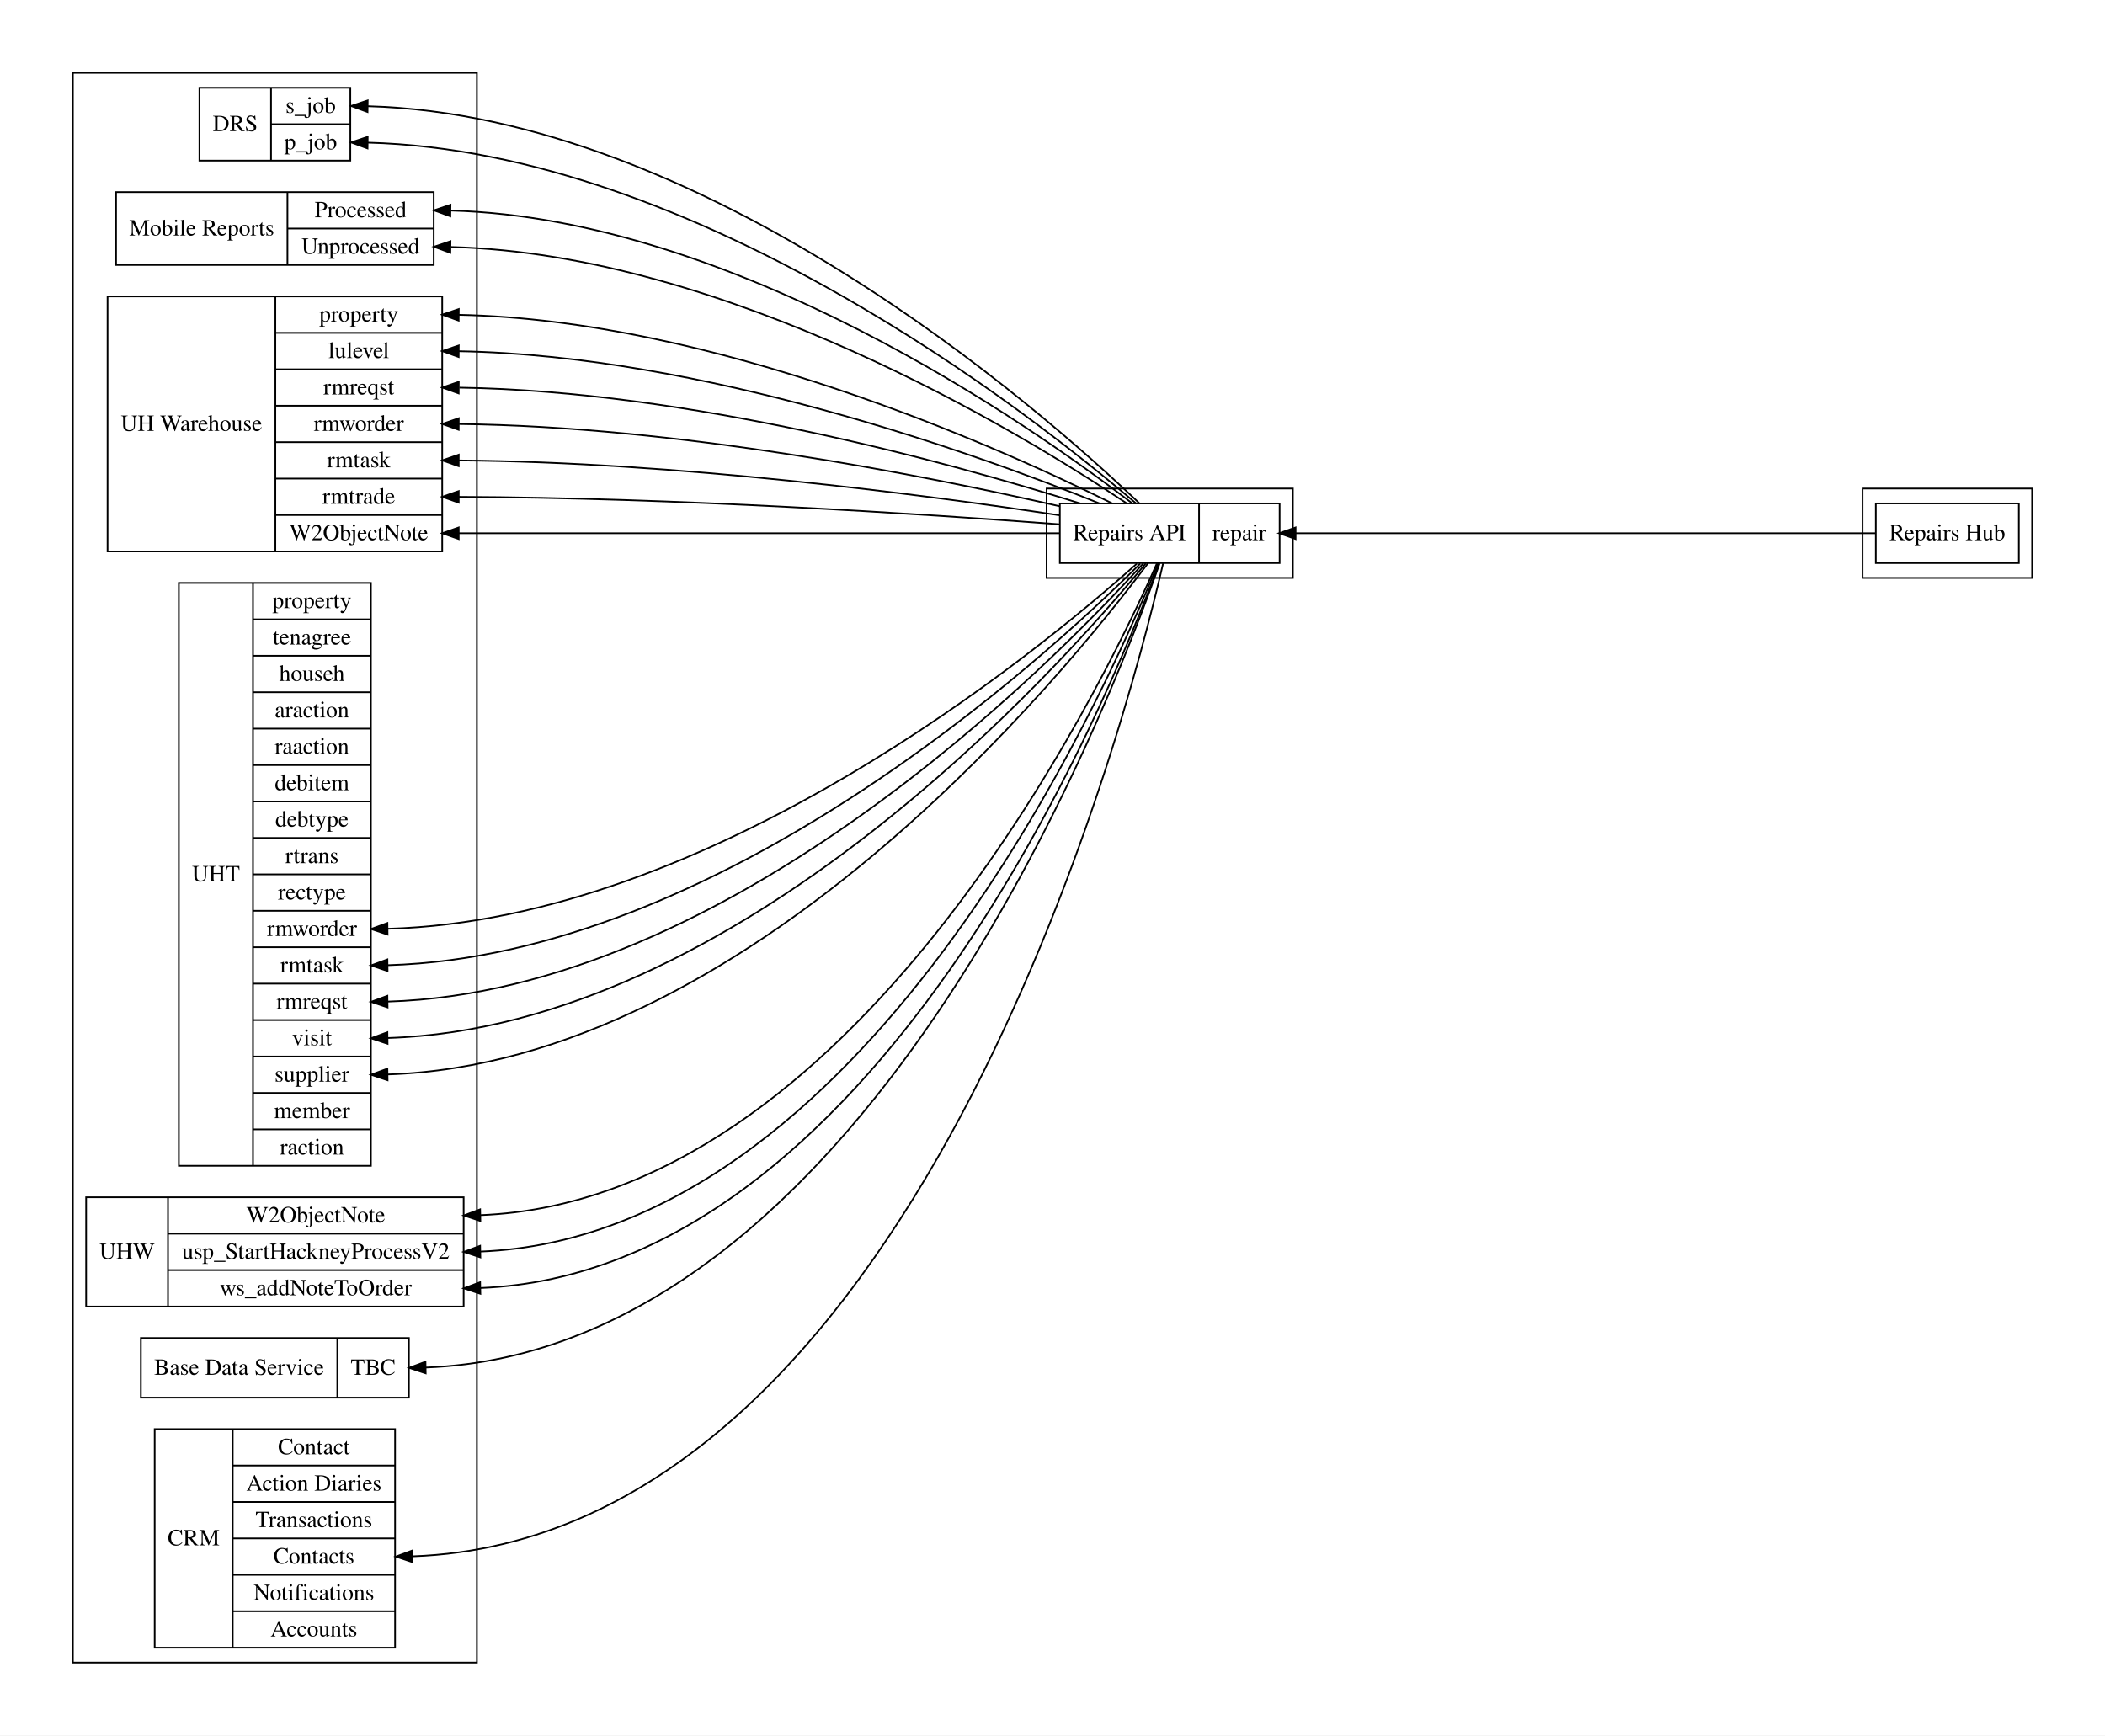
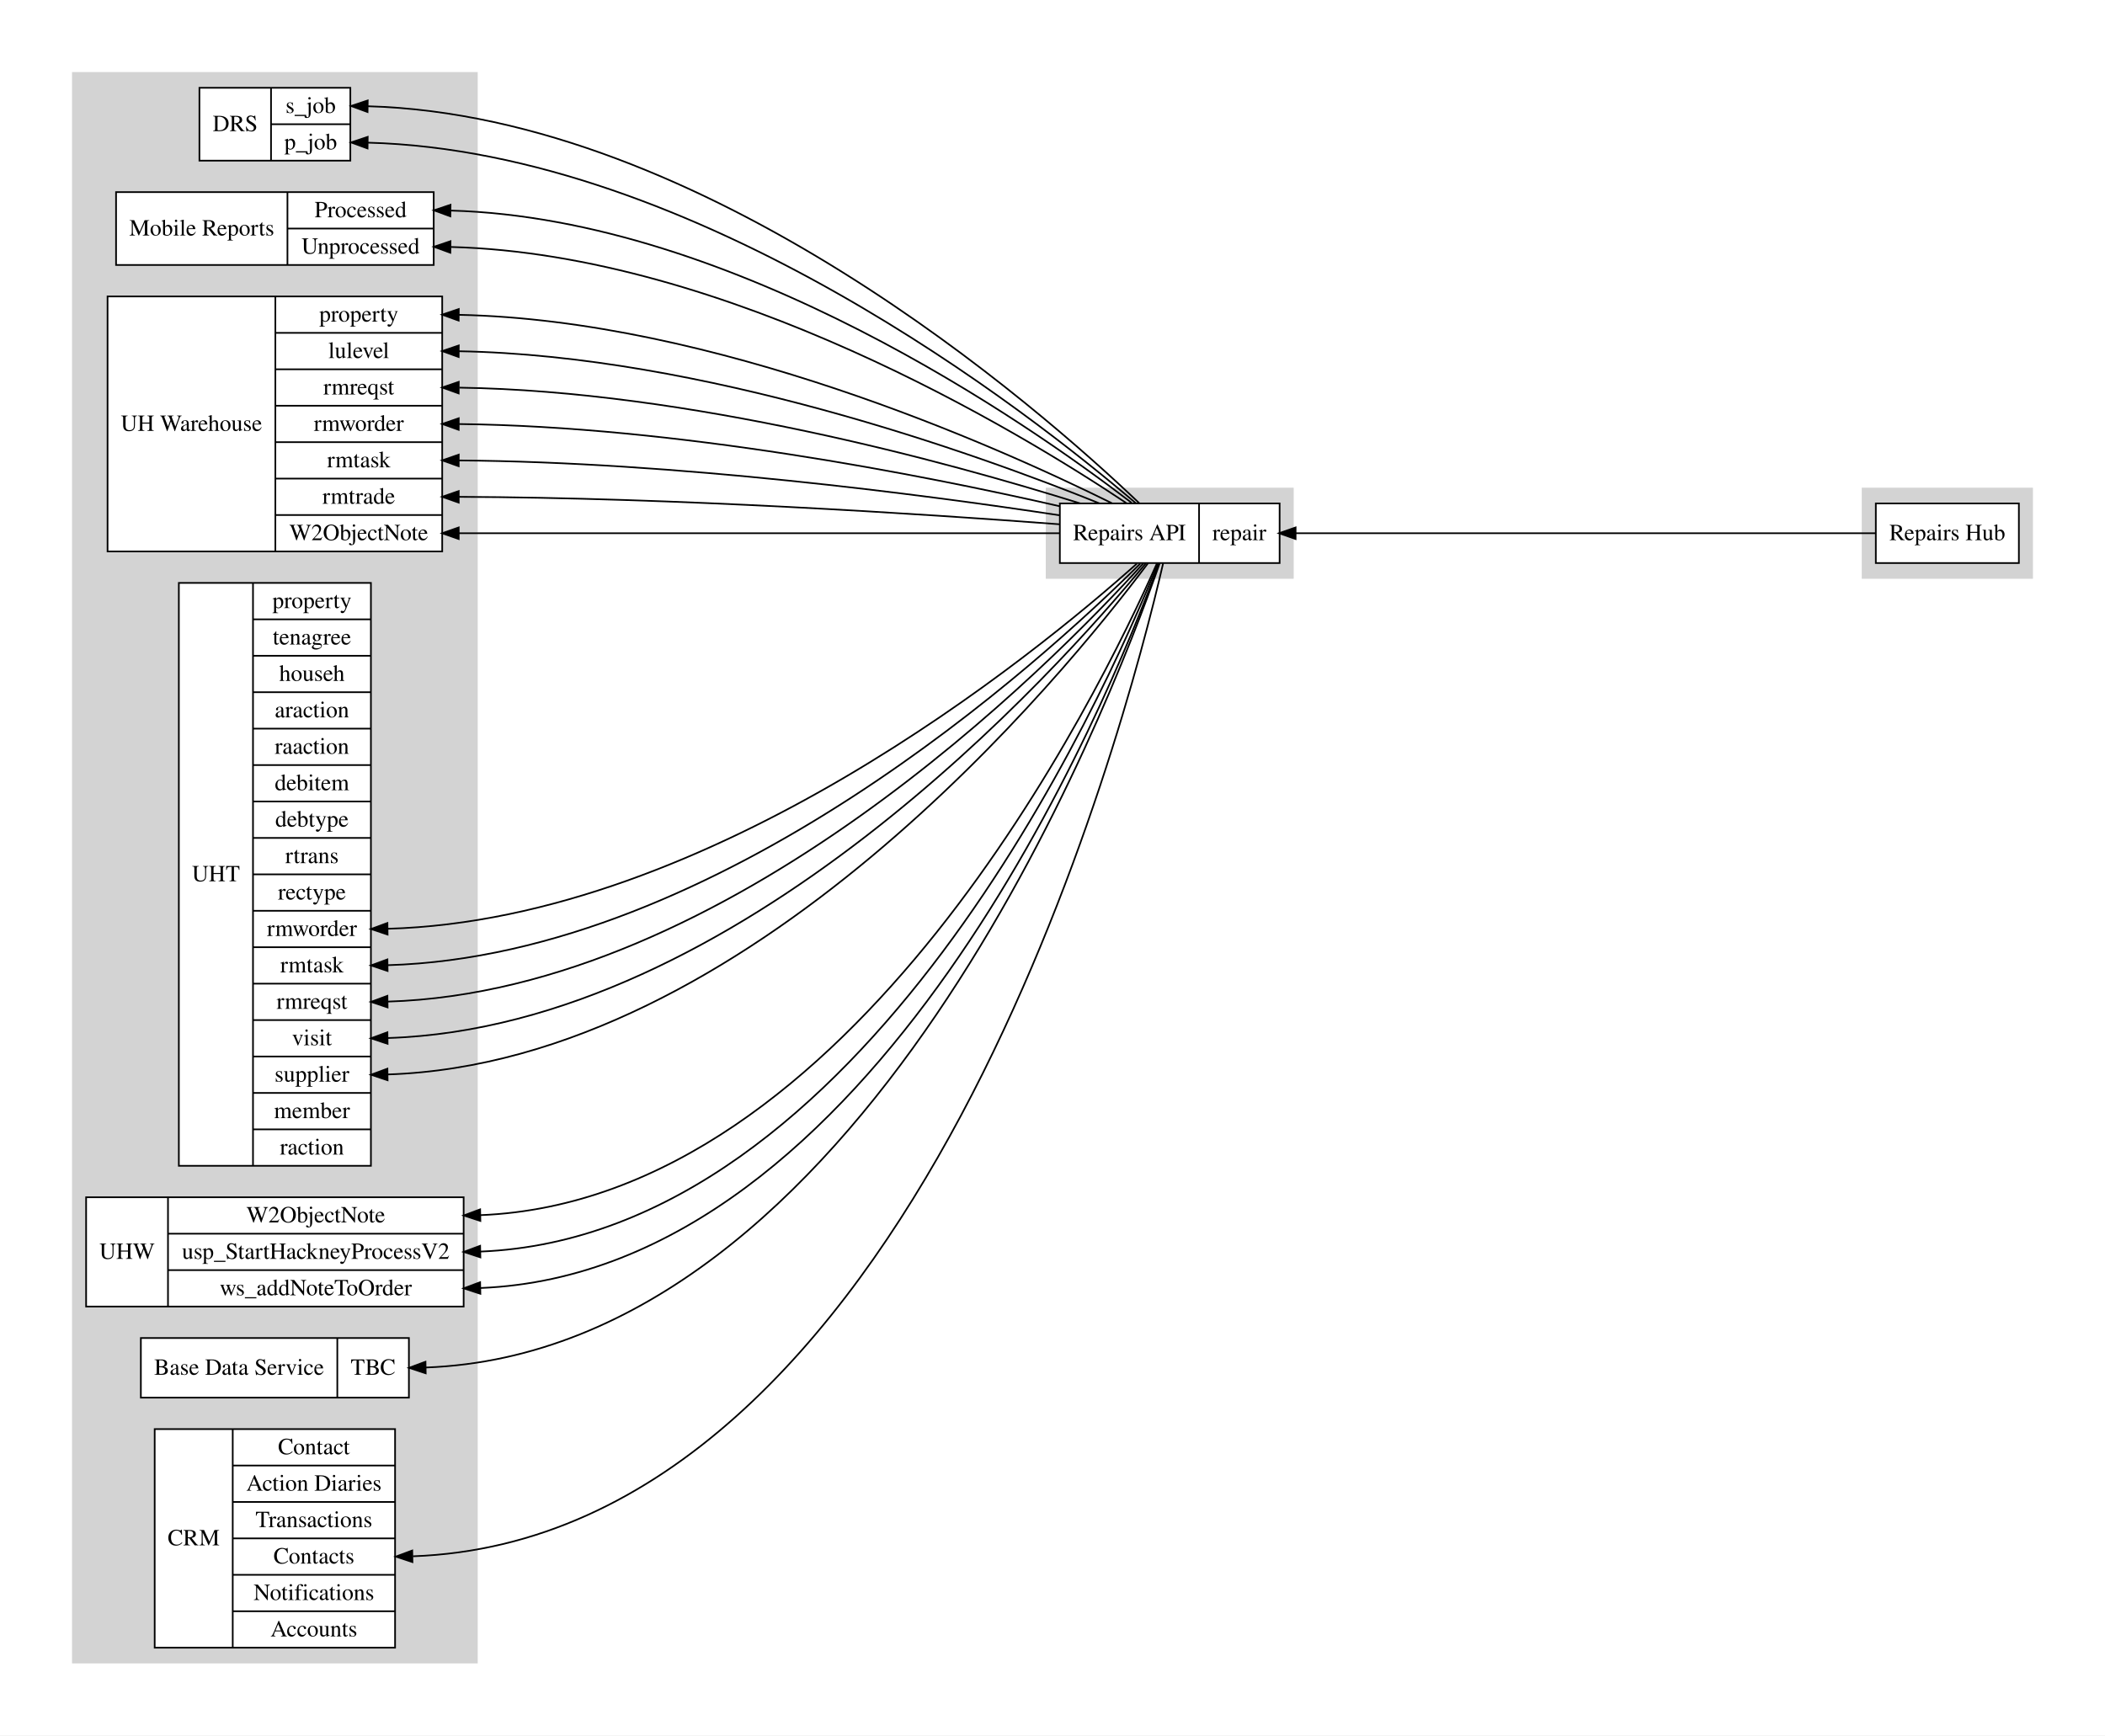
<svg xmlns="http://www.w3.org/2000/svg" width="1271pt" height="1048pt" viewBox="0.00 0.00 1271.04 1048.00">
  <g id="graph0" class="graph" transform="scale(1 1) rotate(0) translate(36 1012)">
    <polygon fill="#ffffff" stroke="transparent" points="-36,36 -36,-1012 1235.035,-1012 1235.035,36 -36,36" />
    <g id="clust1" class="cluster">
-       <polygon fill="none" stroke="#000000" points="1088.659,-663 1088.659,-717 1191.035,-717 1191.035,-663 1088.659,-663" />
+       <polygon fill="#d3d3d3" stroke="#d3d3d3" points="1088.659,-663 1088.659,-717 1191.035,-717 1191.035,-663 1088.659,-663" />
    </g>
    <g id="clust2" class="cluster">
-       <polygon fill="none" stroke="#000000" points="8,-8 8,-968 251.959,-968 251.959,-8 8,-8" />
+       <polygon fill="#d3d3d3" stroke="#d3d3d3" points="8,-8 8,-968 251.959,-968 251.959,-8 8,-8" />
    </g>
    <g id="clust3" class="cluster">
-       <polygon fill="none" stroke="#000000" points="595.959,-663 595.959,-717 744.659,-717 744.659,-663 595.959,-663" />
+       <polygon fill="#d3d3d3" stroke="#d3d3d3" points="595.959,-663 595.959,-717 744.659,-717 744.659,-663 595.959,-663" />
    </g>
    <g id="node1" class="node">
-       <polygon fill="none" stroke="#000000" points="1096.659,-672 1096.659,-708 1183.035,-708 1183.035,-672 1096.659,-672" />
+       <polygon fill="#ffffff" stroke="#000000" points="1096.659,-672 1096.659,-708 1183.035,-708 1183.035,-672 1096.659,-672" />
      <text text-anchor="middle" x="1139.847" y="-685.8" font-family="Times,serif" font-size="14.00" fill="#000000">Repairs Hub</text>
    </g>
    <g id="node9" class="node">
-       <polygon fill="none" stroke="#000000" points="603.959,-672 603.959,-708 736.659,-708 736.659,-672 603.959,-672" />
+       <polygon fill="#ffffff" stroke="#000000" points="603.959,-672 603.959,-708 736.659,-708 736.659,-672 603.959,-672" />
      <text text-anchor="middle" x="645.988" y="-685.8" font-family="Times,serif" font-size="14.00" fill="#000000">Repairs API</text>
      <polyline fill="none" stroke="#000000" points="688.018,-672 688.018,-708 " />
      <text text-anchor="middle" x="712.338" y="-685.8" font-family="Times,serif" font-size="14.00" fill="#000000">repair</text>
    </g>
    <g id="edge1" class="edge">
      <path fill="none" stroke="#000000" d="M1096.551,-690C1024.543,-690 875.322,-690 746.346,-690" />
      <polygon fill="#000000" stroke="#000000" points="746.309,-686.5 736.309,-690 746.309,-693.5 746.309,-686.5" />
    </g>
    <g id="node2" class="node">
-       <polygon fill="none" stroke="#000000" points="84.418,-915 84.418,-959 175.542,-959 175.542,-915 84.418,-915" />
+       <polygon fill="#ffffff" stroke="#000000" points="84.418,-915 84.418,-959 175.542,-959 175.542,-915 84.418,-915" />
      <text text-anchor="middle" x="106.035" y="-932.8" font-family="Times,serif" font-size="14.00" fill="#000000">DRS</text>
      <polyline fill="none" stroke="#000000" points="127.652,-915 127.652,-959 " />
      <text text-anchor="middle" x="151.597" y="-943.8" font-family="Times,serif" font-size="14.00" fill="#000000">s_job</text>
      <polyline fill="none" stroke="#000000" points="127.652,-937 175.542,-937 " />
      <text text-anchor="middle" x="151.597" y="-921.8" font-family="Times,serif" font-size="14.00" fill="#000000">p_job</text>
    </g>
    <g id="node3" class="node">
-       <polygon fill="none" stroke="#000000" points="34.078,-852 34.078,-896 225.881,-896 225.881,-852 34.078,-852" />
+       <polygon fill="#ffffff" stroke="#000000" points="34.078,-852 34.078,-896 225.881,-896 225.881,-852 34.078,-852" />
      <text text-anchor="middle" x="85.824" y="-869.8" font-family="Times,serif" font-size="14.00" fill="#000000">Mobile Reports</text>
      <polyline fill="none" stroke="#000000" points="137.571,-852 137.571,-896 " />
      <text text-anchor="middle" x="181.726" y="-880.8" font-family="Times,serif" font-size="14.00" fill="#000000">Processed</text>
      <polyline fill="none" stroke="#000000" points="137.571,-874 225.881,-874 " />
      <text text-anchor="middle" x="181.726" y="-858.8" font-family="Times,serif" font-size="14.00" fill="#000000">Unprocessed</text>
    </g>
    <g id="node4" class="node">
-       <polygon fill="none" stroke="#000000" points="28.944,-679 28.944,-833 231.015,-833 231.015,-679 28.944,-679" />
+       <polygon fill="#ffffff" stroke="#000000" points="28.944,-679 28.944,-833 231.015,-833 231.015,-679 28.944,-679" />
      <text text-anchor="middle" x="79.607" y="-751.8" font-family="Times,serif" font-size="14.00" fill="#000000">UH Warehouse</text>
      <polyline fill="none" stroke="#000000" points="130.27,-679 130.27,-833 " />
      <text text-anchor="middle" x="180.643" y="-817.8" font-family="Times,serif" font-size="14.00" fill="#000000">property</text>
      <polyline fill="none" stroke="#000000" points="130.27,-811 231.015,-811 " />
      <text text-anchor="middle" x="180.643" y="-795.8" font-family="Times,serif" font-size="14.00" fill="#000000">lulevel</text>
      <polyline fill="none" stroke="#000000" points="130.27,-789 231.015,-789 " />
      <text text-anchor="middle" x="180.643" y="-773.8" font-family="Times,serif" font-size="14.00" fill="#000000">rmreqst</text>
      <polyline fill="none" stroke="#000000" points="130.27,-767 231.015,-767 " />
      <text text-anchor="middle" x="180.643" y="-751.8" font-family="Times,serif" font-size="14.00" fill="#000000">rmworder</text>
      <polyline fill="none" stroke="#000000" points="130.27,-745 231.015,-745 " />
      <text text-anchor="middle" x="180.643" y="-729.8" font-family="Times,serif" font-size="14.00" fill="#000000">rmtask</text>
      <polyline fill="none" stroke="#000000" points="130.27,-723 231.015,-723 " />
      <text text-anchor="middle" x="180.643" y="-707.8" font-family="Times,serif" font-size="14.00" fill="#000000">rmtrade</text>
      <polyline fill="none" stroke="#000000" points="130.27,-701 231.015,-701 " />
      <text text-anchor="middle" x="180.643" y="-685.8" font-family="Times,serif" font-size="14.00" fill="#000000">W2ObjectNote</text>
    </g>
    <g id="node5" class="node">
-       <polygon fill="none" stroke="#000000" points="71.993,-308 71.993,-660 187.966,-660 187.966,-308 71.993,-308" />
+       <polygon fill="#ffffff" stroke="#000000" points="71.993,-308 71.993,-660 187.966,-660 187.966,-308 71.993,-308" />
      <text text-anchor="middle" x="94.379" y="-479.8" font-family="Times,serif" font-size="14.00" fill="#000000">UHT</text>
      <polyline fill="none" stroke="#000000" points="116.766,-308 116.766,-660 " />
      <text text-anchor="middle" x="152.366" y="-644.8" font-family="Times,serif" font-size="14.00" fill="#000000">property</text>
      <polyline fill="none" stroke="#000000" points="116.766,-638 187.966,-638 " />
      <text text-anchor="middle" x="152.366" y="-622.8" font-family="Times,serif" font-size="14.00" fill="#000000">tenagree</text>
      <polyline fill="none" stroke="#000000" points="116.766,-616 187.966,-616 " />
      <text text-anchor="middle" x="152.366" y="-600.8" font-family="Times,serif" font-size="14.00" fill="#000000">househ</text>
      <polyline fill="none" stroke="#000000" points="116.766,-594 187.966,-594 " />
      <text text-anchor="middle" x="152.366" y="-578.8" font-family="Times,serif" font-size="14.00" fill="#000000">araction</text>
      <polyline fill="none" stroke="#000000" points="116.766,-572 187.966,-572 " />
      <text text-anchor="middle" x="152.366" y="-556.8" font-family="Times,serif" font-size="14.00" fill="#000000">raaction</text>
      <polyline fill="none" stroke="#000000" points="116.766,-550 187.966,-550 " />
      <text text-anchor="middle" x="152.366" y="-534.8" font-family="Times,serif" font-size="14.00" fill="#000000">debitem</text>
      <polyline fill="none" stroke="#000000" points="116.766,-528 187.966,-528 " />
      <text text-anchor="middle" x="152.366" y="-512.8" font-family="Times,serif" font-size="14.00" fill="#000000">debtype</text>
      <polyline fill="none" stroke="#000000" points="116.766,-506 187.966,-506 " />
      <text text-anchor="middle" x="152.366" y="-490.8" font-family="Times,serif" font-size="14.00" fill="#000000">rtrans</text>
      <polyline fill="none" stroke="#000000" points="116.766,-484 187.966,-484 " />
      <text text-anchor="middle" x="152.366" y="-468.8" font-family="Times,serif" font-size="14.00" fill="#000000">rectype</text>
      <polyline fill="none" stroke="#000000" points="116.766,-462 187.966,-462 " />
      <text text-anchor="middle" x="152.366" y="-446.8" font-family="Times,serif" font-size="14.00" fill="#000000">rmworder</text>
      <polyline fill="none" stroke="#000000" points="116.766,-440 187.966,-440 " />
      <text text-anchor="middle" x="152.366" y="-424.8" font-family="Times,serif" font-size="14.00" fill="#000000">rmtask</text>
      <polyline fill="none" stroke="#000000" points="116.766,-418 187.966,-418 " />
      <text text-anchor="middle" x="152.366" y="-402.8" font-family="Times,serif" font-size="14.00" fill="#000000">rmreqst</text>
      <polyline fill="none" stroke="#000000" points="116.766,-396 187.966,-396 " />
      <text text-anchor="middle" x="152.366" y="-380.8" font-family="Times,serif" font-size="14.00" fill="#000000">visit</text>
      <polyline fill="none" stroke="#000000" points="116.766,-374 187.966,-374 " />
      <text text-anchor="middle" x="152.366" y="-358.8" font-family="Times,serif" font-size="14.00" fill="#000000">supplier</text>
      <polyline fill="none" stroke="#000000" points="116.766,-352 187.966,-352 " />
      <text text-anchor="middle" x="152.366" y="-336.8" font-family="Times,serif" font-size="14.00" fill="#000000">member</text>
      <polyline fill="none" stroke="#000000" points="116.766,-330 187.966,-330 " />
      <text text-anchor="middle" x="152.366" y="-314.8" font-family="Times,serif" font-size="14.00" fill="#000000">raction</text>
    </g>
    <g id="node6" class="node">
-       <polygon fill="none" stroke="#000000" points="16,-223 16,-289 243.959,-289 243.959,-223 16,-223" />
+       <polygon fill="#ffffff" stroke="#000000" points="16,-223 16,-289 243.959,-289 243.959,-223 16,-223" />
      <text text-anchor="middle" x="40.717" y="-251.8" font-family="Times,serif" font-size="14.00" fill="#000000">UHW</text>
      <polyline fill="none" stroke="#000000" points="65.435,-223 65.435,-289 " />
      <text text-anchor="middle" x="154.697" y="-273.8" font-family="Times,serif" font-size="14.00" fill="#000000">W2ObjectNote</text>
      <polyline fill="none" stroke="#000000" points="65.435,-267 243.959,-267 " />
      <text text-anchor="middle" x="154.697" y="-251.8" font-family="Times,serif" font-size="14.00" fill="#000000">usp_StartHackneyProcessV2</text>
      <polyline fill="none" stroke="#000000" points="65.435,-245 243.959,-245 " />
      <text text-anchor="middle" x="154.697" y="-229.8" font-family="Times,serif" font-size="14.00" fill="#000000">ws_addNoteToOrder</text>
    </g>
    <g id="node7" class="node">
-       <polygon fill="none" stroke="#000000" points="49.055,-168 49.055,-204 210.904,-204 210.904,-168 49.055,-168" />
+       <polygon fill="#ffffff" stroke="#000000" points="49.055,-168 49.055,-204 210.904,-204 210.904,-168 49.055,-168" />
      <text text-anchor="middle" x="108.366" y="-181.8" font-family="Times,serif" font-size="14.00" fill="#000000">Base Data Service</text>
      <polyline fill="none" stroke="#000000" points="167.676,-168 167.676,-204 " />
      <text text-anchor="middle" x="189.29" y="-181.8" font-family="Times,serif" font-size="14.00" fill="#000000">TBC</text>
    </g>
    <g id="node8" class="node">
-       <polygon fill="none" stroke="#000000" points="57.402,-17 57.402,-149 202.557,-149 202.557,-17 57.402,-17" />
+       <polygon fill="#ffffff" stroke="#000000" points="57.402,-17 57.402,-149 202.557,-149 202.557,-17 57.402,-17" />
      <text text-anchor="middle" x="80.964" y="-78.8" font-family="Times,serif" font-size="14.00" fill="#000000">CRM</text>
      <polyline fill="none" stroke="#000000" points="104.526,-17 104.526,-149 " />
      <text text-anchor="middle" x="153.542" y="-133.8" font-family="Times,serif" font-size="14.00" fill="#000000">Contact</text>
      <polyline fill="none" stroke="#000000" points="104.526,-127 202.557,-127 " />
      <text text-anchor="middle" x="153.542" y="-111.8" font-family="Times,serif" font-size="14.00" fill="#000000">Action Diaries</text>
      <polyline fill="none" stroke="#000000" points="104.526,-105 202.557,-105 " />
      <text text-anchor="middle" x="153.542" y="-89.8" font-family="Times,serif" font-size="14.00" fill="#000000">Transactions</text>
      <polyline fill="none" stroke="#000000" points="104.526,-83 202.557,-83 " />
      <text text-anchor="middle" x="153.542" y="-67.8" font-family="Times,serif" font-size="14.00" fill="#000000">Contacts</text>
      <polyline fill="none" stroke="#000000" points="104.526,-61 202.557,-61 " />
      <text text-anchor="middle" x="153.542" y="-45.8" font-family="Times,serif" font-size="14.00" fill="#000000">Notifications</text>
      <polyline fill="none" stroke="#000000" points="104.526,-39 202.557,-39 " />
      <text text-anchor="middle" x="153.542" y="-23.8" font-family="Times,serif" font-size="14.00" fill="#000000">Accounts</text>
    </g>
    <g id="edge2" class="edge">
      <path fill="none" stroke="#000000" d="M651.92,-708.142C591.345,-765.922 390.254,-942.194 186.016,-947.86" />
      <polygon fill="#000000" stroke="#000000" points="185.93,-944.361 175.98,-948 186.027,-951.36 185.93,-944.361" />
    </g>
    <g id="edge3" class="edge">
      <path fill="none" stroke="#000000" d="M649.846,-708.127C586.337,-762.472 384.907,-920.63 186.048,-925.867" />
      <polygon fill="#000000" stroke="#000000" points="185.932,-922.368 175.98,-926 186.025,-929.367 185.932,-922.368" />
    </g>
    <g id="edge4" class="edge">
      <path fill="none" stroke="#000000" d="M647.33,-708.345C585.366,-755.94 407.899,-880.026 236.231,-884.855" />
      <polygon fill="#000000" stroke="#000000" points="235.929,-881.359 225.98,-885 236.028,-888.358 235.929,-881.359" />
    </g>
    <g id="edge5" class="edge">
      <path fill="none" stroke="#000000" d="M644.151,-708.187C578.994,-751.693 402.698,-858.5 236.41,-862.862" />
      <polygon fill="#000000" stroke="#000000" points="235.932,-859.368 225.98,-863 236.025,-866.367 235.932,-859.368" />
    </g>
    <g id="edge6" class="edge">
      <path fill="none" stroke="#000000" d="M635.505,-708.077C564.134,-743.452 394.95,-818.678 241.091,-821.894" />
      <polygon fill="#000000" stroke="#000000" points="240.942,-818.395 230.98,-822 241.016,-825.394 240.942,-818.395" />
    </g>
    <g id="edge7" class="edge">
      <path fill="none" stroke="#000000" d="M627.857,-708.041C552.196,-738.547 388.152,-797.286 241.089,-799.909" />
      <polygon fill="#000000" stroke="#000000" points="240.948,-796.41 230.98,-800 241.011,-803.41 240.948,-796.41" />
    </g>
    <g id="edge8" class="edge">
      <path fill="none" stroke="#000000" d="M616.215,-708.02C535.994,-733.138 380.018,-775.851 241.356,-777.922" />
      <polygon fill="#000000" stroke="#000000" points="240.953,-774.425 230.98,-778 241.006,-781.424 240.953,-774.425" />
    </g>
    <g id="edge9" class="edge">
      <path fill="none" stroke="#000000" d="M603.789,-706.315C520.31,-725.363 372.174,-754.476 241.181,-755.942" />
      <polygon fill="#000000" stroke="#000000" points="240.959,-752.443 230.98,-756 240.999,-759.443 240.959,-752.443" />
    </g>
    <g id="edge10" class="edge">
      <path fill="none" stroke="#000000" d="M603.902,-700.82C520.228,-713.517 371.572,-732.981 241.135,-733.962" />
      <polygon fill="#000000" stroke="#000000" points="240.966,-730.462 230.98,-734 240.993,-737.462 240.966,-730.462" />
    </g>
    <g id="edge11" class="edge">
      <path fill="none" stroke="#000000" d="M603.747,-695.41C519.912,-701.759 371.086,-711.491 241.099,-711.981" />
      <polygon fill="#000000" stroke="#000000" points="240.973,-708.481 230.98,-712 240.986,-715.481 240.973,-708.481" />
    </g>
    <g id="edge12" class="edge">
      <path fill="none" stroke="#000000" d="M603.695,-690C519.806,-690 370.923,-690 241.087,-690" />
      <polygon fill="#000000" stroke="#000000" points="240.98,-686.5 230.98,-690 240.98,-693.5 240.98,-686.5" />
    </g>
    <g id="edge13" class="edge">
      <path fill="none" stroke="#000000" d="M650.464,-671.643C588.879,-616.635 393.408,-456.597 198.163,-451.143" />
      <polygon fill="#000000" stroke="#000000" points="198.028,-447.641 187.98,-451 197.929,-454.64 198.028,-447.641" />
    </g>
    <g id="edge14" class="edge">
      <path fill="none" stroke="#000000" d="M652.494,-671.647C593.81,-613.224 398.83,-435.05 198.147,-429.15" />
      <polygon fill="#000000" stroke="#000000" points="198.03,-425.648 187.98,-429 197.927,-432.647 198.03,-425.648" />
    </g>
    <g id="edge15" class="edge">
      <path fill="none" stroke="#000000" d="M654.416,-671.867C598.725,-610.412 404.57,-413.486 198.131,-407.156" />
      <polygon fill="#000000" stroke="#000000" points="198.032,-403.654 187.98,-407 197.924,-410.654 198.032,-403.654" />
    </g>
    <g id="edge16" class="edge">
      <path fill="none" stroke="#000000" d="M655.858,-671.834C602.709,-607.199 410.112,-391.874 198.09,-385.161" />
      <polygon fill="#000000" stroke="#000000" points="198.034,-381.659 187.98,-385 197.923,-388.658 198.034,-381.659" />
    </g>
    <g id="edge17" class="edge">
      <path fill="none" stroke="#000000" d="M657.233,-671.953C606.675,-604.439 415.939,-370.238 198.045,-363.164" />
      <polygon fill="#000000" stroke="#000000" points="198.035,-359.663 187.98,-363 197.921,-366.662 198.035,-359.663" />
    </g>
    <g id="edge18" class="edge">
      <path fill="none" stroke="#000000" d="M663.303,-671.904C630.668,-590.929 485.295,-265.402 253.999,-256.199" />
      <polygon fill="#000000" stroke="#000000" points="254.047,-252.7 243.98,-256 253.908,-259.698 254.047,-252.7" />
    </g>
    <g id="edge19" class="edge">
      <path fill="none" stroke="#000000" d="M662.563,-671.765C627.859,-593.199 478.494,-287.15 254.04,-278.2" />
      <polygon fill="#000000" stroke="#000000" points="254.047,-274.7 243.98,-278 253.908,-281.699 254.047,-274.7" />
    </g>
    <g id="edge20" class="edge">
      <path fill="none" stroke="#000000" d="M663.9,-671.843C633.129,-588.233 492.172,-243.944 254.29,-234.211" />
      <polygon fill="#000000" stroke="#000000" points="254.049,-230.705 243.98,-234 253.906,-237.704 254.049,-230.705" />
    </g>
    <g id="edge21" class="edge">
      <path fill="none" stroke="#000000" d="M664.203,-671.765C633.085,-582.555 483.294,-195.99 221.148,-186.19" />
      <polygon fill="#000000" stroke="#000000" points="221.043,-182.687 210.98,-186 220.912,-189.686 221.043,-182.687" />
    </g>
    <g id="edge22" class="edge">
      <path fill="none" stroke="#000000" d="M666.324,-671.839C643.027,-570.906 514.95,-83.13 213.324,-72.187" />
      <polygon fill="#000000" stroke="#000000" points="213.041,-68.681 202.98,-72 212.915,-75.68 213.041,-68.681" />
    </g>
  </g>
</svg>
